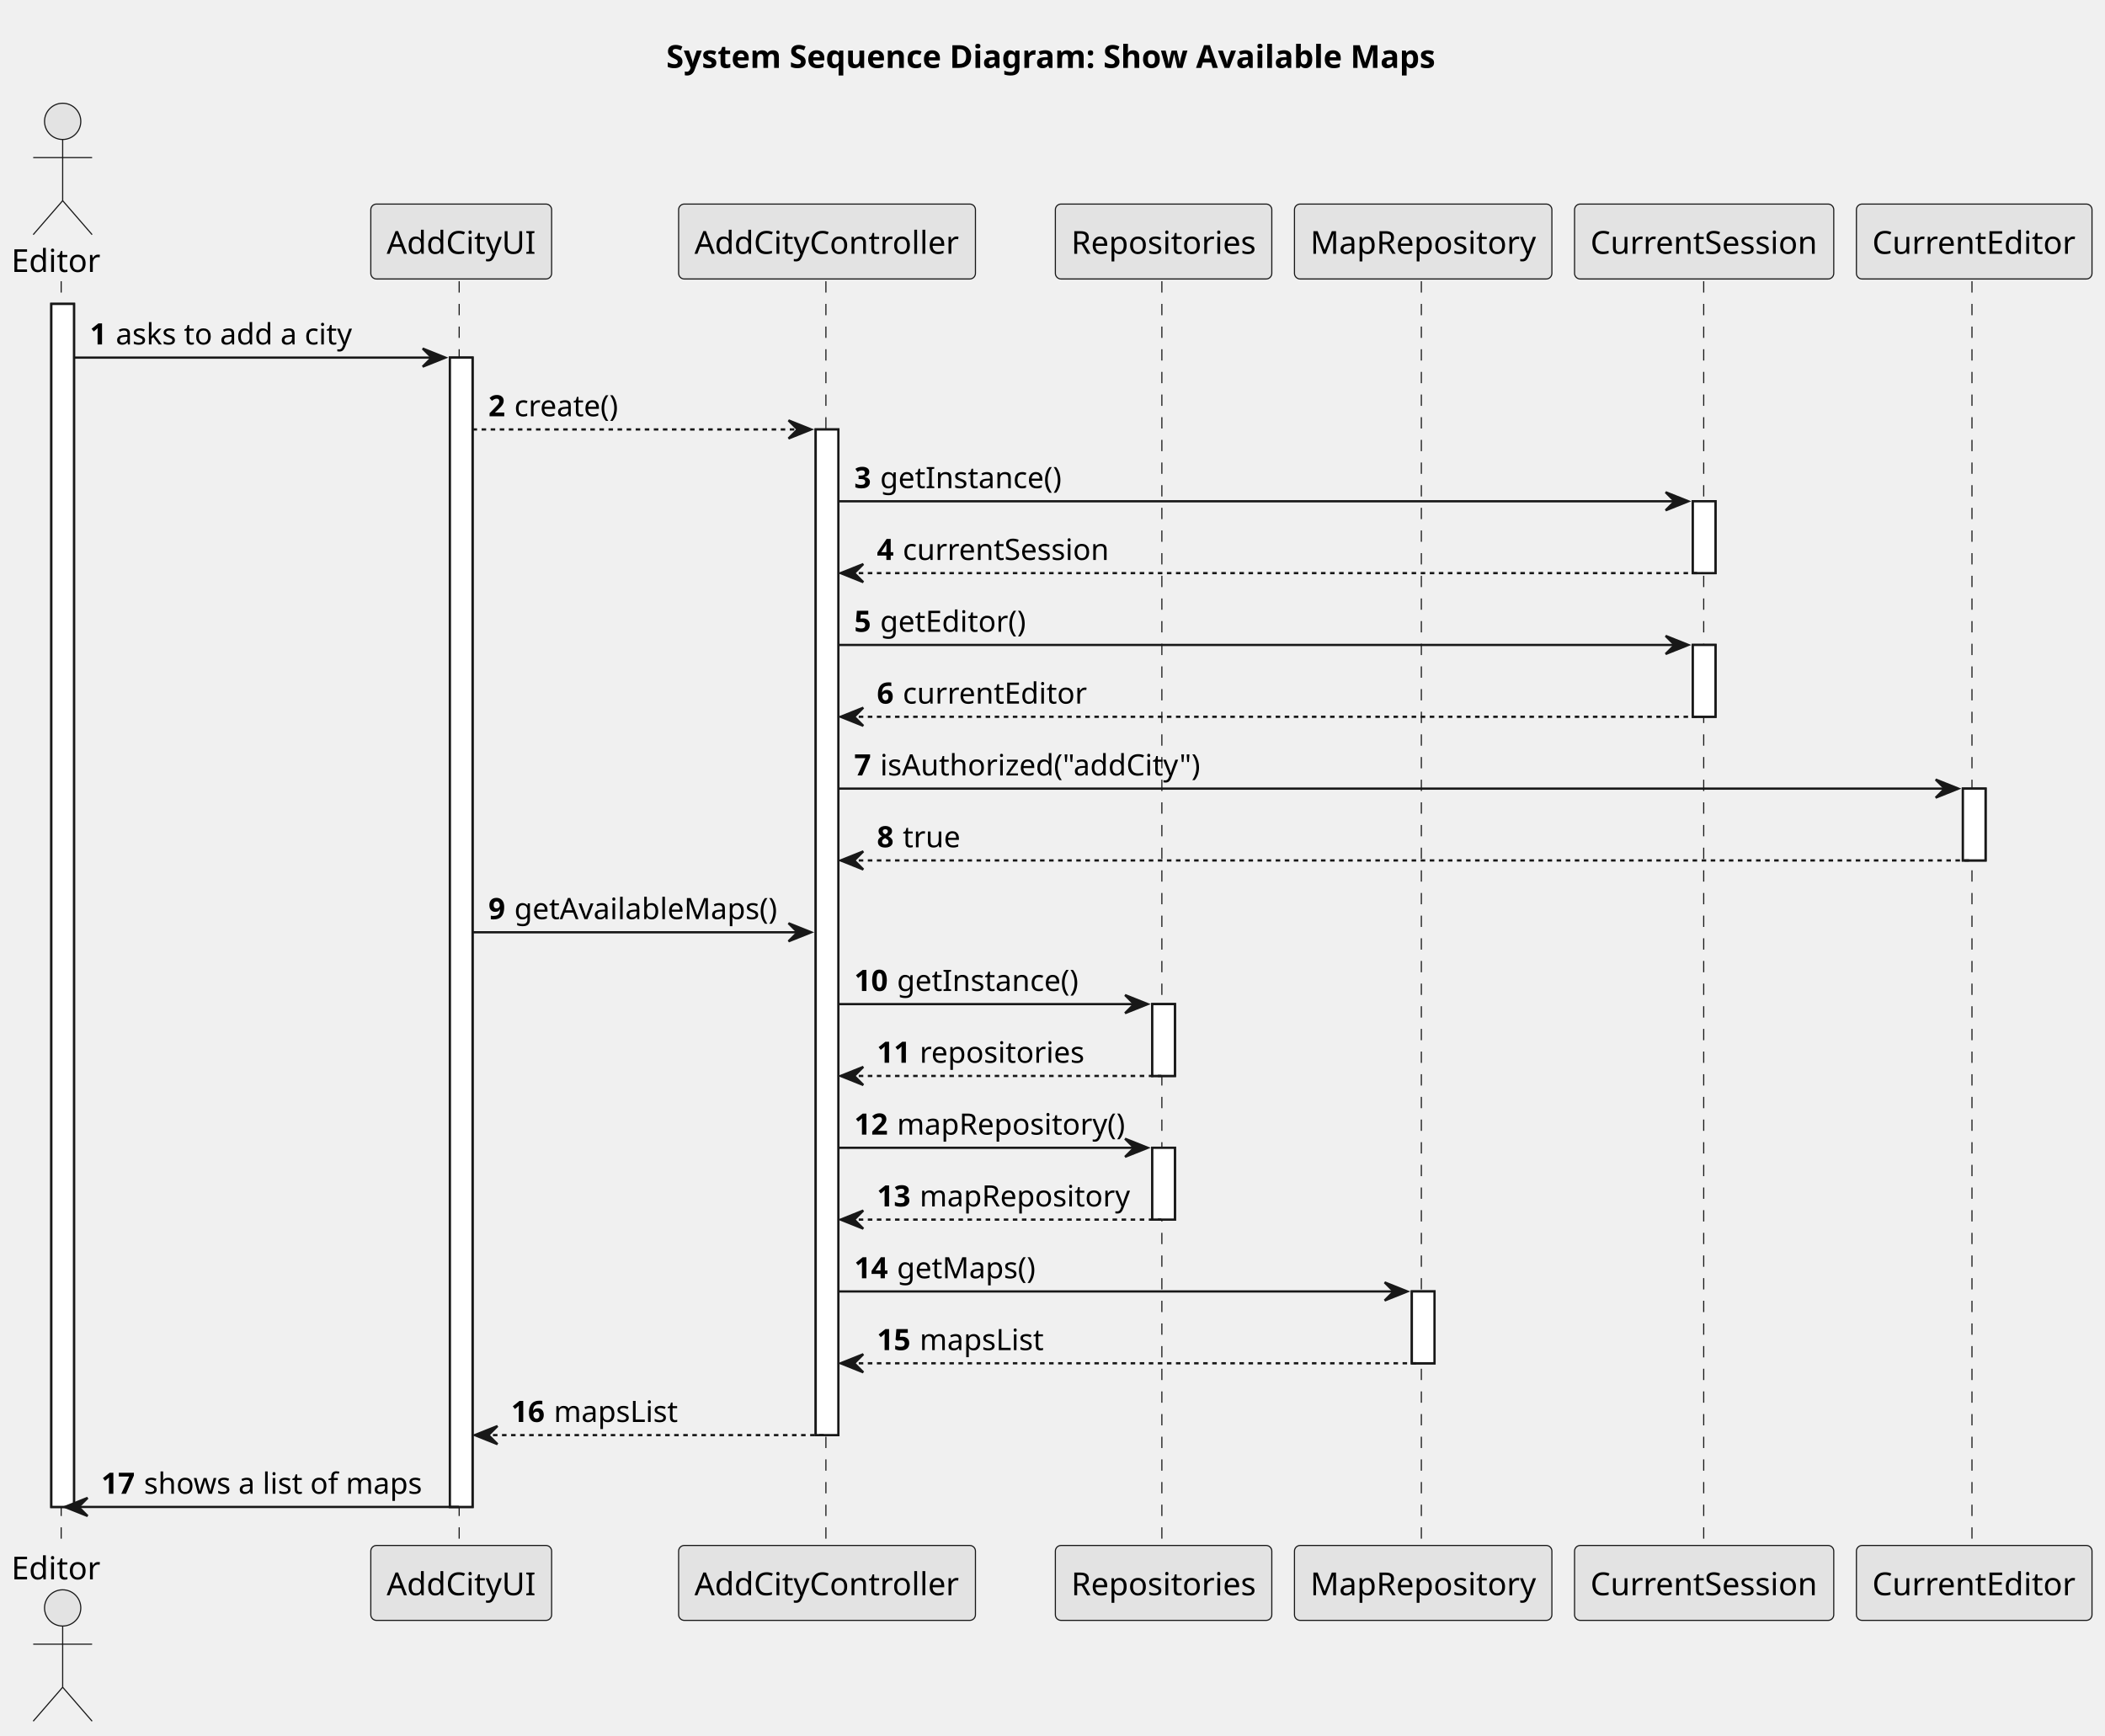
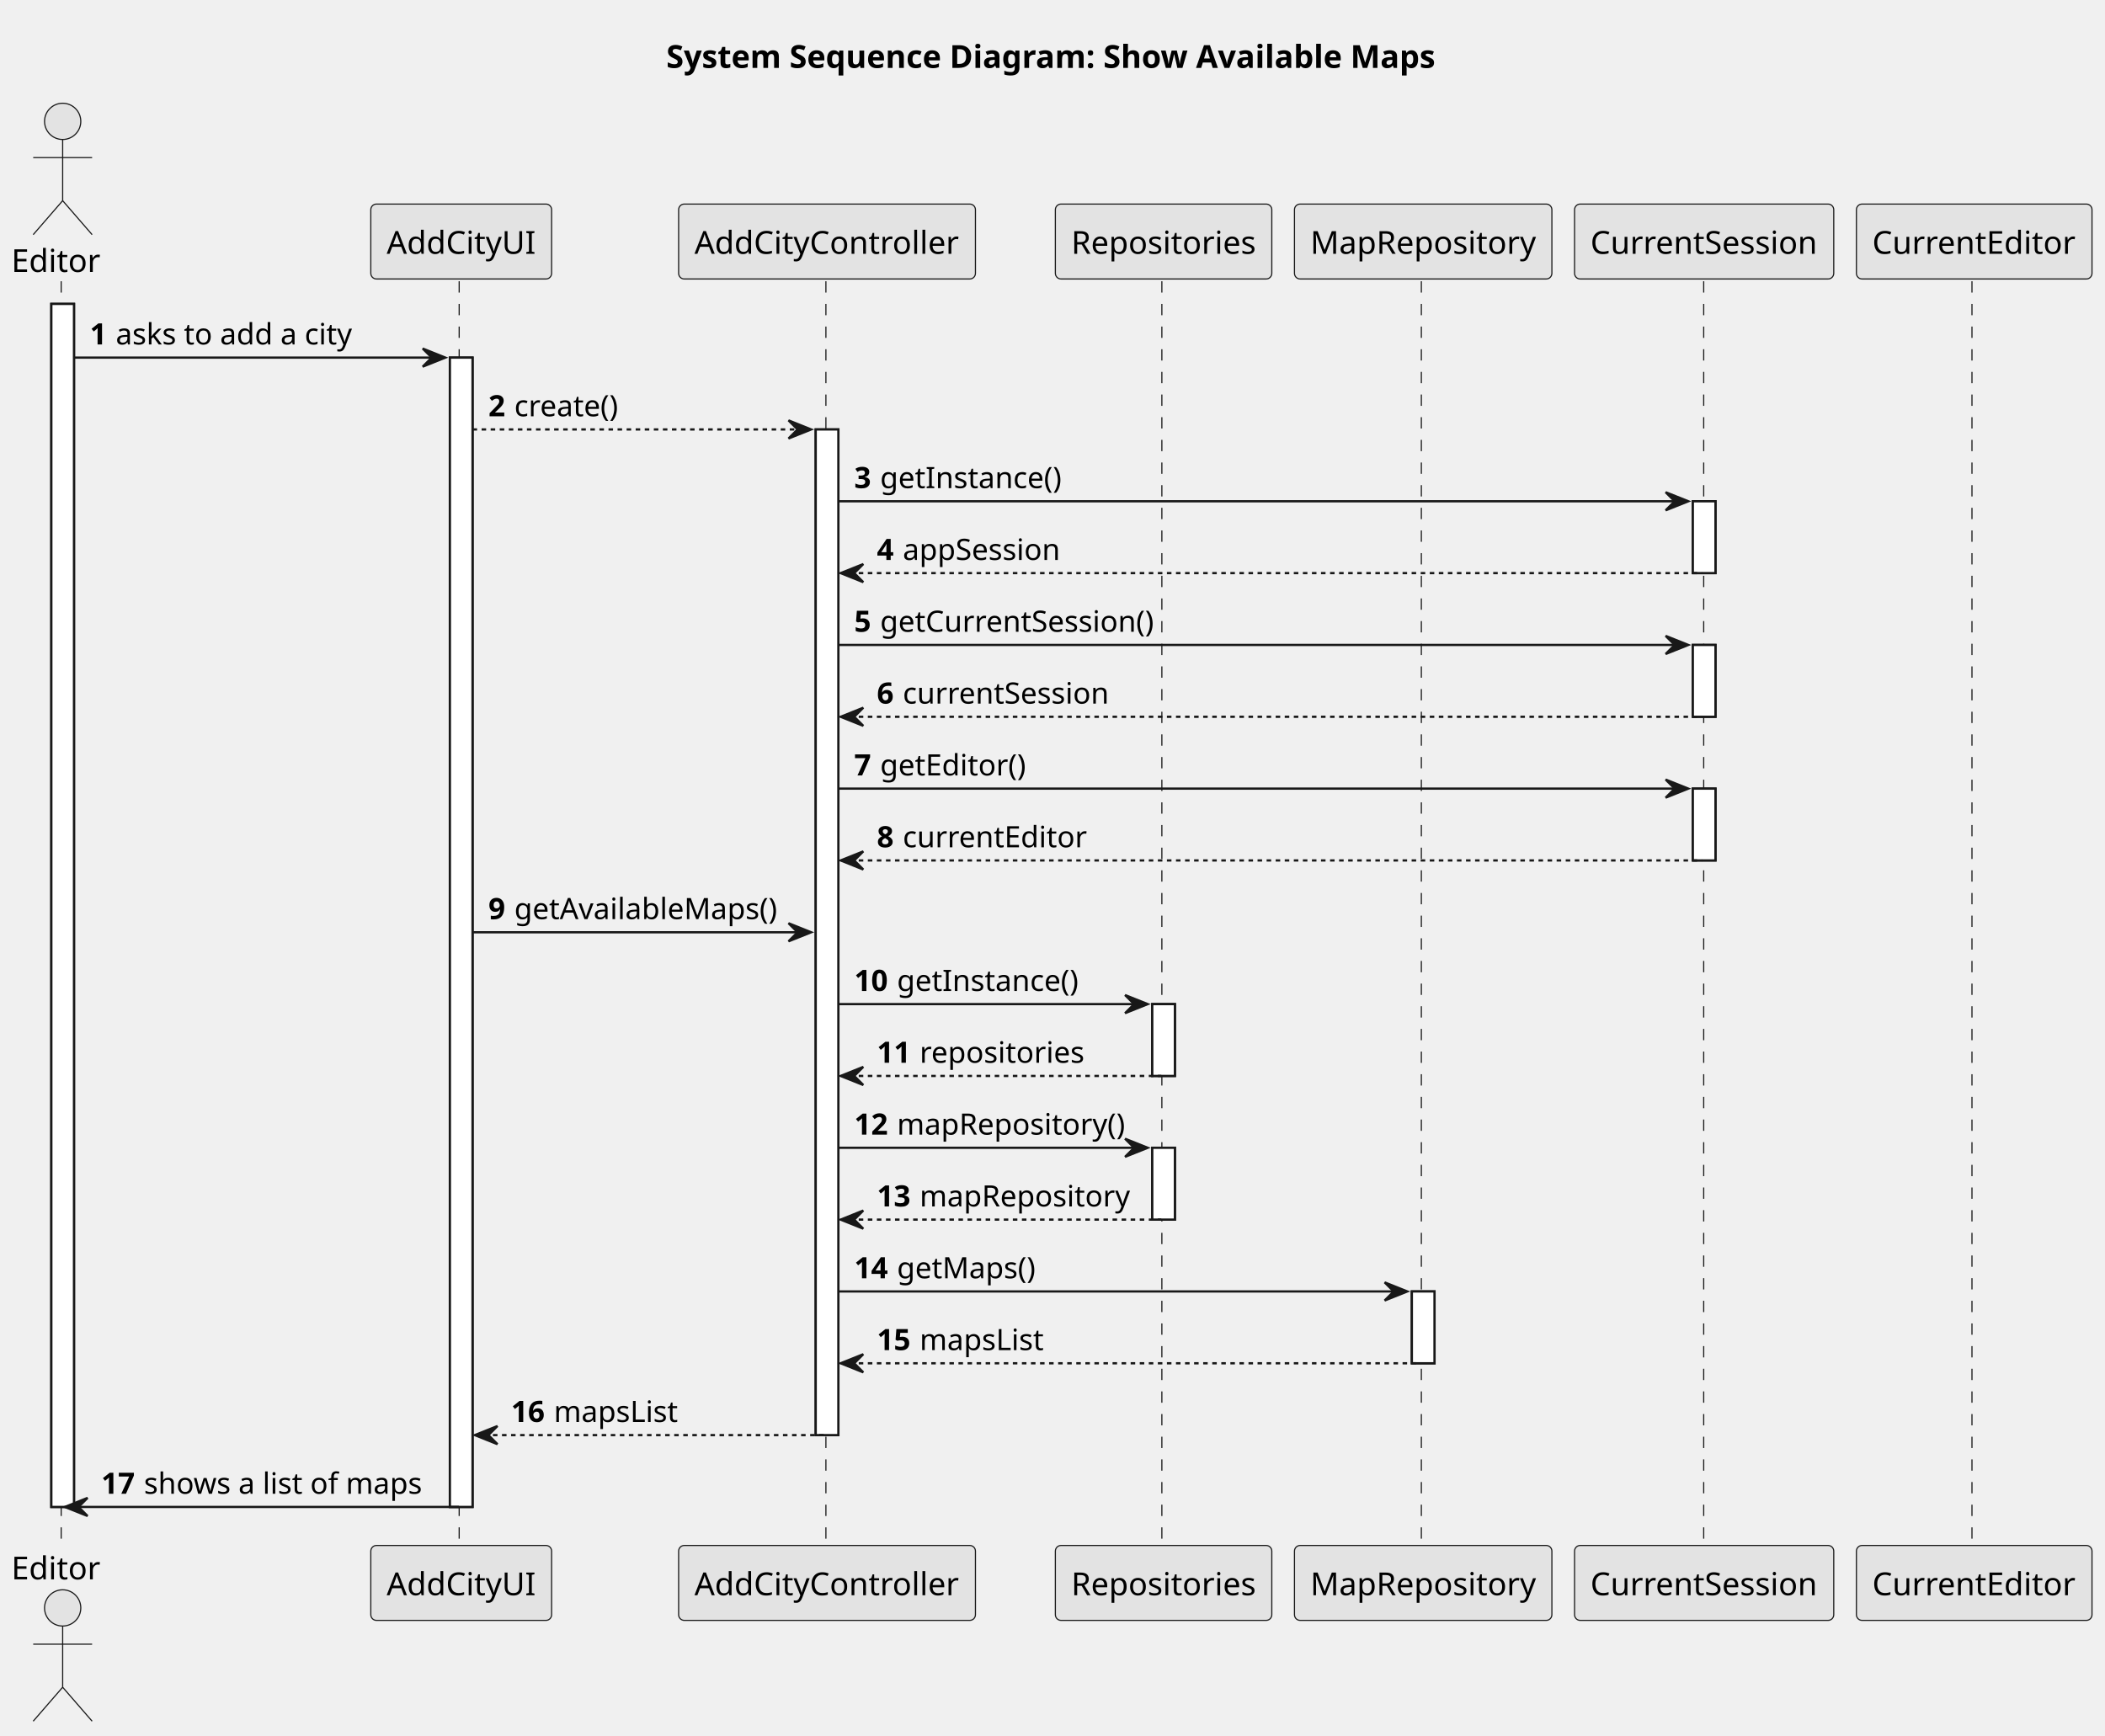
<svg xmlns="http://www.w3.org/2000/svg" contentStyleType="text/css" height="766px" preserveAspectRatio="none" style="width:929px;height:766px;background:#FFFFFF;" version="1.1" viewBox="0 0 929 766" width="929px" zoomAndPan="magnify">
  <defs />
  <g>
    <text fill="#000000" font-family="sans-serif" font-size="14" font-weight="bold" lengthAdjust="spacing" textLength="339.177" x="294.046" y="29.966">System Sequence Diagram: Show Available Maps</text>
    <rect fill="#FFFFFF" height="531.002" style="stroke:#181818;stroke-width:1.0;" width="10" x="22.656" y="134.136" />
    <rect fill="#FFFFFF" height="507.296" style="stroke:#181818;stroke-width:1.0;" width="10" x="198.547" y="157.842" />
    <rect fill="#FFFFFF" height="443.884" style="stroke:#181818;stroke-width:1.0;" width="10" x="359.995" y="189.548" />
    <rect fill="#FFFFFF" height="31.706" style="stroke:#181818;stroke-width:1.0;" width="10" x="508.526" y="443.196" />
    <rect fill="#FFFFFF" height="31.706" style="stroke:#181818;stroke-width:1.0;" width="10" x="508.526" y="506.608" />
    <rect fill="#FFFFFF" height="31.706" style="stroke:#181818;stroke-width:1.0;" width="10" x="623.092" y="570.02" />
    <rect fill="#FFFFFF" height="31.706" style="stroke:#181818;stroke-width:1.0;" width="10" x="747.094" y="221.254" />
    <rect fill="#FFFFFF" height="31.706" style="stroke:#181818;stroke-width:1.0;" width="10" x="747.094" y="284.666" />
-     <rect fill="#FFFFFF" height="31.706" style="stroke:#181818;stroke-width:1.0;" width="10" x="866.279" y="348.078" />
+     <rect fill="#FFFFFF" height="31.706" style="stroke:#181818;stroke-width:1.0;" width="10" x="747.094" y="348.078" />
    <line style="stroke:#181818;stroke-width:0.5;stroke-dasharray:5.0,5.0;" x1="27" x2="27" y1="124.136" y2="683.138" />
    <line style="stroke:#181818;stroke-width:0.5;stroke-dasharray:5.0,5.0;" x1="202.647" x2="202.647" y1="124.136" y2="683.138" />
    <line style="stroke:#181818;stroke-width:0.5;stroke-dasharray:5.0,5.0;" x1="364.496" x2="364.496" y1="124.136" y2="683.138" />
    <line style="stroke:#181818;stroke-width:0.5;stroke-dasharray:5.0,5.0;" x1="512.765" x2="512.765" y1="124.136" y2="683.138" />
    <line style="stroke:#181818;stroke-width:0.5;stroke-dasharray:5.0,5.0;" x1="627.287" x2="627.287" y1="124.136" y2="683.138" />
    <line style="stroke:#181818;stroke-width:0.5;stroke-dasharray:5.0,5.0;" x1="751.897" x2="751.897" y1="124.136" y2="683.138" />
    <line style="stroke:#181818;stroke-width:0.5;stroke-dasharray:5.0,5.0;" x1="870.29" x2="870.29" y1="124.136" y2="683.138" />
    <text fill="#000000" font-family="sans-serif" font-size="14" lengthAdjust="spacing" textLength="39.312" x="5" y="120.034">Editor</text>
    <ellipse cx="27.656" cy="53.568" fill="#E3E3E3" rx="8" ry="8" style="stroke:#181818;stroke-width:0.5;" />
    <path d="M27.656,61.568 L27.656,88.568 M14.656,69.568 L40.656,69.568 M27.656,88.568 L14.656,103.568 M27.656,88.568 L40.656,103.568 " fill="none" style="stroke:#181818;stroke-width:0.5;" />
    <text fill="#000000" font-family="sans-serif" font-size="14" lengthAdjust="spacing" textLength="39.312" x="5" y="697.104">Editor</text>
    <ellipse cx="27.656" cy="709.706" fill="#E3E3E3" rx="8" ry="8" style="stroke:#181818;stroke-width:0.5;" />
    <path d="M27.656,717.706 L27.656,744.706 M14.656,725.706 L40.656,725.706 M27.656,744.706 L14.656,759.706 M27.656,744.706 L40.656,759.706 " fill="none" style="stroke:#181818;stroke-width:0.5;" />
    <rect fill="#E3E3E3" height="33.068" rx="2.5" ry="2.5" style="stroke:#181818;stroke-width:0.5;" width="79.8" x="163.647" y="90.068" />
    <text fill="#000000" font-family="sans-serif" font-size="14" lengthAdjust="spacing" textLength="65.8" x="170.647" y="112.034">AddCityUI</text>
    <rect fill="#E3E3E3" height="33.068" rx="2.5" ry="2.5" style="stroke:#181818;stroke-width:0.5;" width="79.8" x="163.647" y="682.138" />
    <text fill="#000000" font-family="sans-serif" font-size="14" lengthAdjust="spacing" textLength="65.8" x="170.647" y="704.104">AddCityUI</text>
    <rect fill="#E3E3E3" height="33.068" rx="2.5" ry="2.5" style="stroke:#181818;stroke-width:0.5;" width="130.998" x="299.496" y="90.068" />
    <text fill="#000000" font-family="sans-serif" font-size="14" lengthAdjust="spacing" textLength="116.998" x="306.496" y="112.034">AddCityController</text>
    <rect fill="#E3E3E3" height="33.068" rx="2.5" ry="2.5" style="stroke:#181818;stroke-width:0.5;" width="130.998" x="299.496" y="682.138" />
    <text fill="#000000" font-family="sans-serif" font-size="14" lengthAdjust="spacing" textLength="116.998" x="306.496" y="704.104">AddCityController</text>
    <rect fill="#E3E3E3" height="33.068" rx="2.5" ry="2.5" style="stroke:#181818;stroke-width:0.5;" width="95.522" x="465.765" y="90.068" />
    <text fill="#000000" font-family="sans-serif" font-size="14" lengthAdjust="spacing" textLength="81.522" x="472.765" y="112.034">Repositories</text>
    <rect fill="#E3E3E3" height="33.068" rx="2.5" ry="2.5" style="stroke:#181818;stroke-width:0.5;" width="95.522" x="465.765" y="682.138" />
    <text fill="#000000" font-family="sans-serif" font-size="14" lengthAdjust="spacing" textLength="81.522" x="472.765" y="704.104">Repositories</text>
    <rect fill="#E3E3E3" height="33.068" rx="2.5" ry="2.5" style="stroke:#181818;stroke-width:0.5;" width="113.61" x="571.287" y="90.068" />
    <text fill="#000000" font-family="sans-serif" font-size="14" lengthAdjust="spacing" textLength="99.61" x="578.287" y="112.034">MapRepository</text>
    <rect fill="#E3E3E3" height="33.068" rx="2.5" ry="2.5" style="stroke:#181818;stroke-width:0.5;" width="113.61" x="571.287" y="682.138" />
    <text fill="#000000" font-family="sans-serif" font-size="14" lengthAdjust="spacing" textLength="99.61" x="578.287" y="704.104">MapRepository</text>
    <rect fill="#E3E3E3" height="33.068" rx="2.5" ry="2.5" style="stroke:#181818;stroke-width:0.5;" width="114.394" x="694.897" y="90.068" />
    <text fill="#000000" font-family="sans-serif" font-size="14" lengthAdjust="spacing" textLength="100.394" x="701.897" y="112.034">CurrentSession</text>
    <rect fill="#E3E3E3" height="33.068" rx="2.5" ry="2.5" style="stroke:#181818;stroke-width:0.5;" width="114.394" x="694.897" y="682.138" />
    <text fill="#000000" font-family="sans-serif" font-size="14" lengthAdjust="spacing" textLength="100.394" x="701.897" y="704.104">CurrentSession</text>
    <rect fill="#E3E3E3" height="33.068" rx="2.5" ry="2.5" style="stroke:#181818;stroke-width:0.5;" width="103.978" x="819.29" y="90.068" />
    <text fill="#000000" font-family="sans-serif" font-size="14" lengthAdjust="spacing" textLength="89.978" x="826.29" y="112.034">CurrentEditor</text>
    <rect fill="#E3E3E3" height="33.068" rx="2.5" ry="2.5" style="stroke:#181818;stroke-width:0.5;" width="103.978" x="819.29" y="682.138" />
    <text fill="#000000" font-family="sans-serif" font-size="14" lengthAdjust="spacing" textLength="89.978" x="826.29" y="704.104">CurrentEditor</text>
    <rect fill="#FFFFFF" height="531.002" style="stroke:#181818;stroke-width:1.0;" width="10" x="22.656" y="134.136" />
    <rect fill="#FFFFFF" height="507.296" style="stroke:#181818;stroke-width:1.0;" width="10" x="198.547" y="157.842" />
    <rect fill="#FFFFFF" height="443.884" style="stroke:#181818;stroke-width:1.0;" width="10" x="359.995" y="189.548" />
    <rect fill="#FFFFFF" height="31.706" style="stroke:#181818;stroke-width:1.0;" width="10" x="508.526" y="443.196" />
    <rect fill="#FFFFFF" height="31.706" style="stroke:#181818;stroke-width:1.0;" width="10" x="508.526" y="506.608" />
    <rect fill="#FFFFFF" height="31.706" style="stroke:#181818;stroke-width:1.0;" width="10" x="623.092" y="570.02" />
    <rect fill="#FFFFFF" height="31.706" style="stroke:#181818;stroke-width:1.0;" width="10" x="747.094" y="221.254" />
    <rect fill="#FFFFFF" height="31.706" style="stroke:#181818;stroke-width:1.0;" width="10" x="747.094" y="284.666" />
-     <rect fill="#FFFFFF" height="31.706" style="stroke:#181818;stroke-width:1.0;" width="10" x="866.279" y="348.078" />
+     <rect fill="#FFFFFF" height="31.706" style="stroke:#181818;stroke-width:1.0;" width="10" x="747.094" y="348.078" />
    <polygon fill="#181818" points="186.547,153.842,196.547,157.842,186.547,161.842,190.547,157.842" style="stroke:#181818;stroke-width:1.0;" />
    <line style="stroke:#181818;stroke-width:1.0;" x1="32.656" x2="192.547" y1="157.842" y2="157.842" />
    <text fill="#000000" font-family="sans-serif" font-size="13" font-weight="bold" lengthAdjust="spacing" textLength="7.436" x="39.656" y="152.033">1</text>
    <text fill="#000000" font-family="sans-serif" font-size="13" lengthAdjust="spacing" textLength="104.26" x="51.092" y="152.033">asks to add a city</text>
    <polygon fill="#181818" points="347.995,185.548,357.995,189.548,347.995,193.548,351.995,189.548" style="stroke:#181818;stroke-width:1.0;" />
    <line style="stroke:#181818;stroke-width:1.0;stroke-dasharray:2.0,2.0;" x1="208.547" x2="353.995" y1="189.548" y2="189.548" />
    <text fill="#000000" font-family="sans-serif" font-size="13" font-weight="bold" lengthAdjust="spacing" textLength="7.436" x="215.547" y="183.739">2</text>
    <text fill="#000000" font-family="sans-serif" font-size="13" lengthAdjust="spacing" textLength="46.059" x="226.983" y="183.739">create()</text>
    <polygon fill="#181818" points="735.094,217.254,745.094,221.254,735.094,225.254,739.094,221.254" style="stroke:#181818;stroke-width:1.0;" />
    <line style="stroke:#181818;stroke-width:1.0;" x1="369.995" x2="741.094" y1="221.254" y2="221.254" />
    <text fill="#000000" font-family="sans-serif" font-size="13" font-weight="bold" lengthAdjust="spacing" textLength="7.436" x="376.995" y="215.445">3</text>
    <text fill="#000000" font-family="sans-serif" font-size="13" lengthAdjust="spacing" textLength="80.08" x="388.431" y="215.445">getInstance()</text>
    <polygon fill="#181818" points="380.995,248.96,370.995,252.96,380.995,256.96,376.995,252.96" style="stroke:#181818;stroke-width:1.0;" />
    <line style="stroke:#181818;stroke-width:1.0;stroke-dasharray:2.0,2.0;" x1="374.995" x2="751.094" y1="252.96" y2="252.96" />
    <text fill="#000000" font-family="sans-serif" font-size="13" font-weight="bold" lengthAdjust="spacing" textLength="7.436" x="386.995" y="247.151">4</text>
-     <text fill="#000000" font-family="sans-serif" font-size="13" lengthAdjust="spacing" textLength="91.247" x="398.431" y="247.151">currentSession</text>
+     <text fill="#000000" font-family="sans-serif" font-size="13" lengthAdjust="spacing" textLength="69.459" x="398.431" y="247.151">appSession</text>
    <polygon fill="#181818" points="735.094,280.666,745.094,284.666,735.094,288.666,739.094,284.666" style="stroke:#181818;stroke-width:1.0;" />
    <line style="stroke:#181818;stroke-width:1.0;" x1="369.995" x2="741.094" y1="284.666" y2="284.666" />
    <text fill="#000000" font-family="sans-serif" font-size="13" font-weight="bold" lengthAdjust="spacing" textLength="7.436" x="376.995" y="278.857">5</text>
-     <text fill="#000000" font-family="sans-serif" font-size="13" lengthAdjust="spacing" textLength="64.324" x="388.431" y="278.857">getEditor()</text>
+     <text fill="#000000" font-family="sans-serif" font-size="13" lengthAdjust="spacing" textLength="121.043" x="388.431" y="278.857">getCurrentSession()</text>
    <polygon fill="#181818" points="380.995,312.372,370.995,316.372,380.995,320.372,376.995,316.372" style="stroke:#181818;stroke-width:1.0;" />
    <line style="stroke:#181818;stroke-width:1.0;stroke-dasharray:2.0,2.0;" x1="374.995" x2="751.094" y1="316.372" y2="316.372" />
    <text fill="#000000" font-family="sans-serif" font-size="13" font-weight="bold" lengthAdjust="spacing" textLength="7.436" x="386.995" y="310.563">6</text>
-     <text fill="#000000" font-family="sans-serif" font-size="13" lengthAdjust="spacing" textLength="81.575" x="398.431" y="310.563">currentEditor</text>
-     <polygon fill="#181818" points="854.279,344.078,864.279,348.078,854.279,352.078,858.279,348.078" style="stroke:#181818;stroke-width:1.0;" />
-     <line style="stroke:#181818;stroke-width:1.0;" x1="369.995" x2="860.279" y1="348.078" y2="348.078" />
+     <text fill="#000000" font-family="sans-serif" font-size="13" lengthAdjust="spacing" textLength="91.247" x="398.431" y="310.563">currentSession</text>
+     <polygon fill="#181818" points="735.094,344.078,745.094,348.078,735.094,352.078,739.094,348.078" style="stroke:#181818;stroke-width:1.0;" />
+     <line style="stroke:#181818;stroke-width:1.0;" x1="369.995" x2="741.094" y1="348.078" y2="348.078" />
    <text fill="#000000" font-family="sans-serif" font-size="13" font-weight="bold" lengthAdjust="spacing" textLength="7.436" x="376.995" y="342.269">7</text>
-     <text fill="#000000" font-family="sans-serif" font-size="13" lengthAdjust="spacing" textLength="141.258" x="388.431" y="342.269">isAuthorized("addCity")</text>
+     <text fill="#000000" font-family="sans-serif" font-size="13" lengthAdjust="spacing" textLength="64.324" x="388.431" y="342.269">getEditor()</text>
    <polygon fill="#181818" points="380.995,375.784,370.995,379.784,380.995,383.784,376.995,379.784" style="stroke:#181818;stroke-width:1.0;" />
-     <line style="stroke:#181818;stroke-width:1.0;stroke-dasharray:2.0,2.0;" x1="374.995" x2="870.279" y1="379.784" y2="379.784" />
+     <line style="stroke:#181818;stroke-width:1.0;stroke-dasharray:2.0,2.0;" x1="374.995" x2="751.094" y1="379.784" y2="379.784" />
    <text fill="#000000" font-family="sans-serif" font-size="13" font-weight="bold" lengthAdjust="spacing" textLength="7.436" x="386.995" y="373.975">8</text>
-     <text fill="#000000" font-family="sans-serif" font-size="13" lengthAdjust="spacing" textLength="25.428" x="398.431" y="373.975">true</text>
+     <text fill="#000000" font-family="sans-serif" font-size="13" lengthAdjust="spacing" textLength="81.575" x="398.431" y="373.975">currentEditor</text>
    <polygon fill="#181818" points="347.995,407.49,357.995,411.49,347.995,415.49,351.995,411.49" style="stroke:#181818;stroke-width:1.0;" />
    <line style="stroke:#181818;stroke-width:1.0;" x1="208.547" x2="353.995" y1="411.49" y2="411.49" />
    <text fill="#000000" font-family="sans-serif" font-size="13" font-weight="bold" lengthAdjust="spacing" textLength="7.436" x="215.547" y="405.681">9</text>
    <text fill="#000000" font-family="sans-serif" font-size="13" lengthAdjust="spacing" textLength="116.012" x="226.983" y="405.681">getAvailableMaps()</text>
    <polygon fill="#181818" points="496.526,439.196,506.526,443.196,496.526,447.196,500.526,443.196" style="stroke:#181818;stroke-width:1.0;" />
    <line style="stroke:#181818;stroke-width:1.0;" x1="369.995" x2="502.526" y1="443.196" y2="443.196" />
    <text fill="#000000" font-family="sans-serif" font-size="13" font-weight="bold" lengthAdjust="spacing" textLength="14.872" x="376.995" y="437.387">10</text>
    <text fill="#000000" font-family="sans-serif" font-size="13" lengthAdjust="spacing" textLength="80.08" x="395.867" y="437.387">getInstance()</text>
    <polygon fill="#181818" points="380.995,470.902,370.995,474.902,380.995,478.902,376.995,474.902" style="stroke:#181818;stroke-width:1.0;" />
    <line style="stroke:#181818;stroke-width:1.0;stroke-dasharray:2.0,2.0;" x1="374.995" x2="512.526" y1="474.902" y2="474.902" />
    <text fill="#000000" font-family="sans-serif" font-size="13" font-weight="bold" lengthAdjust="spacing" textLength="14.872" x="386.995" y="469.093">11</text>
    <text fill="#000000" font-family="sans-serif" font-size="13" lengthAdjust="spacing" textLength="72.982" x="405.867" y="469.093">repositories</text>
    <polygon fill="#181818" points="496.526,502.608,506.526,506.608,496.526,510.608,500.526,506.608" style="stroke:#181818;stroke-width:1.0;" />
    <line style="stroke:#181818;stroke-width:1.0;" x1="369.995" x2="502.526" y1="506.608" y2="506.608" />
    <text fill="#000000" font-family="sans-serif" font-size="13" font-weight="bold" lengthAdjust="spacing" textLength="14.872" x="376.995" y="500.799">12</text>
    <text fill="#000000" font-family="sans-serif" font-size="13" lengthAdjust="spacing" textLength="100.659" x="395.867" y="500.799">mapRepository()</text>
    <polygon fill="#181818" points="380.995,534.314,370.995,538.314,380.995,542.314,376.995,538.314" style="stroke:#181818;stroke-width:1.0;" />
    <line style="stroke:#181818;stroke-width:1.0;stroke-dasharray:2.0,2.0;" x1="374.995" x2="512.526" y1="538.314" y2="538.314" />
    <text fill="#000000" font-family="sans-serif" font-size="13" font-weight="bold" lengthAdjust="spacing" textLength="14.872" x="386.995" y="532.505">13</text>
    <text fill="#000000" font-family="sans-serif" font-size="13" lengthAdjust="spacing" textLength="92.859" x="405.867" y="532.505">mapRepository</text>
    <polygon fill="#181818" points="611.092,566.02,621.092,570.02,611.092,574.02,615.092,570.02" style="stroke:#181818;stroke-width:1.0;" />
    <line style="stroke:#181818;stroke-width:1.0;" x1="369.995" x2="617.092" y1="570.02" y2="570.02" />
    <text fill="#000000" font-family="sans-serif" font-size="13" font-weight="bold" lengthAdjust="spacing" textLength="14.872" x="376.995" y="564.211">14</text>
    <text fill="#000000" font-family="sans-serif" font-size="13" lengthAdjust="spacing" textLength="61.126" x="395.867" y="564.211">getMaps()</text>
    <polygon fill="#181818" points="380.995,597.726,370.995,601.726,380.995,605.726,376.995,601.726" style="stroke:#181818;stroke-width:1.0;" />
    <line style="stroke:#181818;stroke-width:1.0;stroke-dasharray:2.0,2.0;" x1="374.995" x2="627.092" y1="601.726" y2="601.726" />
    <text fill="#000000" font-family="sans-serif" font-size="13" font-weight="bold" lengthAdjust="spacing" textLength="14.872" x="386.995" y="595.917">15</text>
    <text fill="#000000" font-family="sans-serif" font-size="13" lengthAdjust="spacing" textLength="54.756" x="405.867" y="595.917">mapsList</text>
    <polygon fill="#181818" points="219.547,629.432,209.547,633.432,219.547,637.432,215.547,633.432" style="stroke:#181818;stroke-width:1.0;" />
    <line style="stroke:#181818;stroke-width:1.0;stroke-dasharray:2.0,2.0;" x1="213.547" x2="363.995" y1="633.432" y2="633.432" />
    <text fill="#000000" font-family="sans-serif" font-size="13" font-weight="bold" lengthAdjust="spacing" textLength="14.872" x="225.547" y="627.623">16</text>
    <text fill="#000000" font-family="sans-serif" font-size="13" lengthAdjust="spacing" textLength="54.756" x="244.419" y="627.623">mapsList</text>
    <polygon fill="#181818" points="38.656,661.138,28.656,665.138,38.656,669.138,34.656,665.138" style="stroke:#181818;stroke-width:1.0;" />
    <line style="stroke:#181818;stroke-width:1.0;" x1="32.656" x2="202.547" y1="665.138" y2="665.138" />
    <text fill="#000000" font-family="sans-serif" font-size="13" font-weight="bold" lengthAdjust="spacing" textLength="14.872" x="44.656" y="659.329">17</text>
    <text fill="#000000" font-family="sans-serif" font-size="13" lengthAdjust="spacing" textLength="123.019" x="63.528" y="659.329">shows a list of maps</text>
  </g>
</svg>
